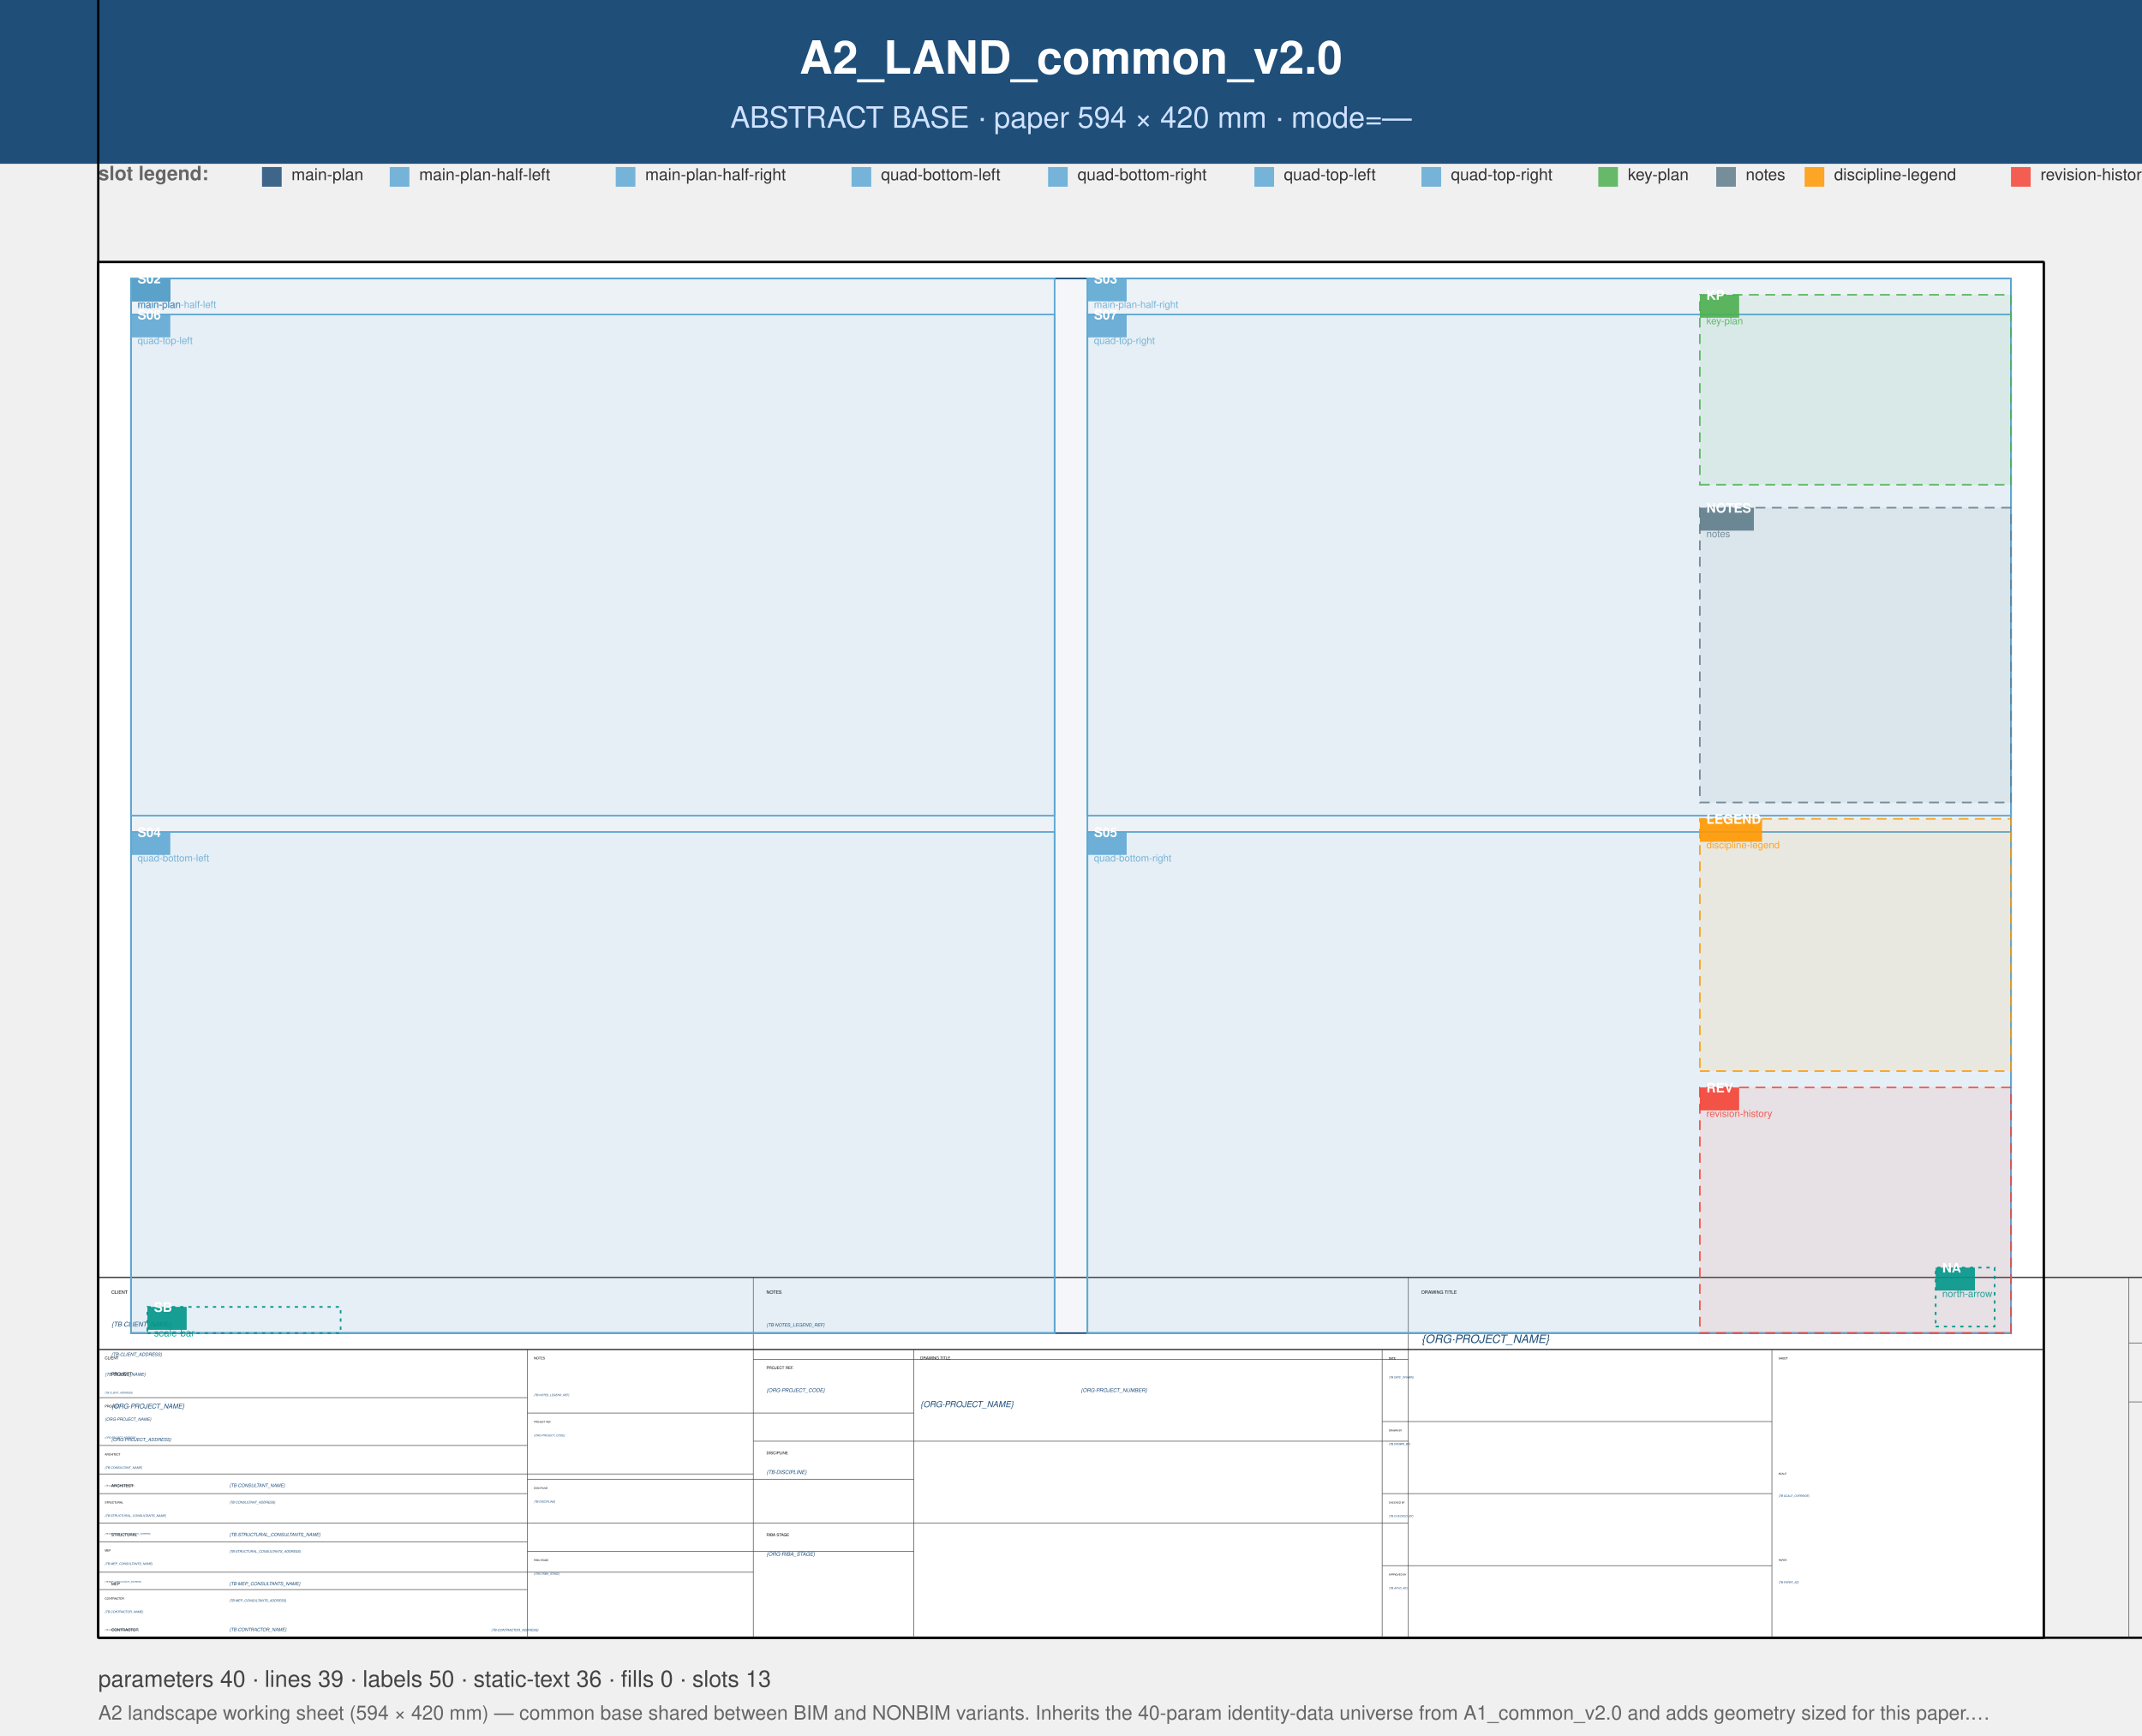
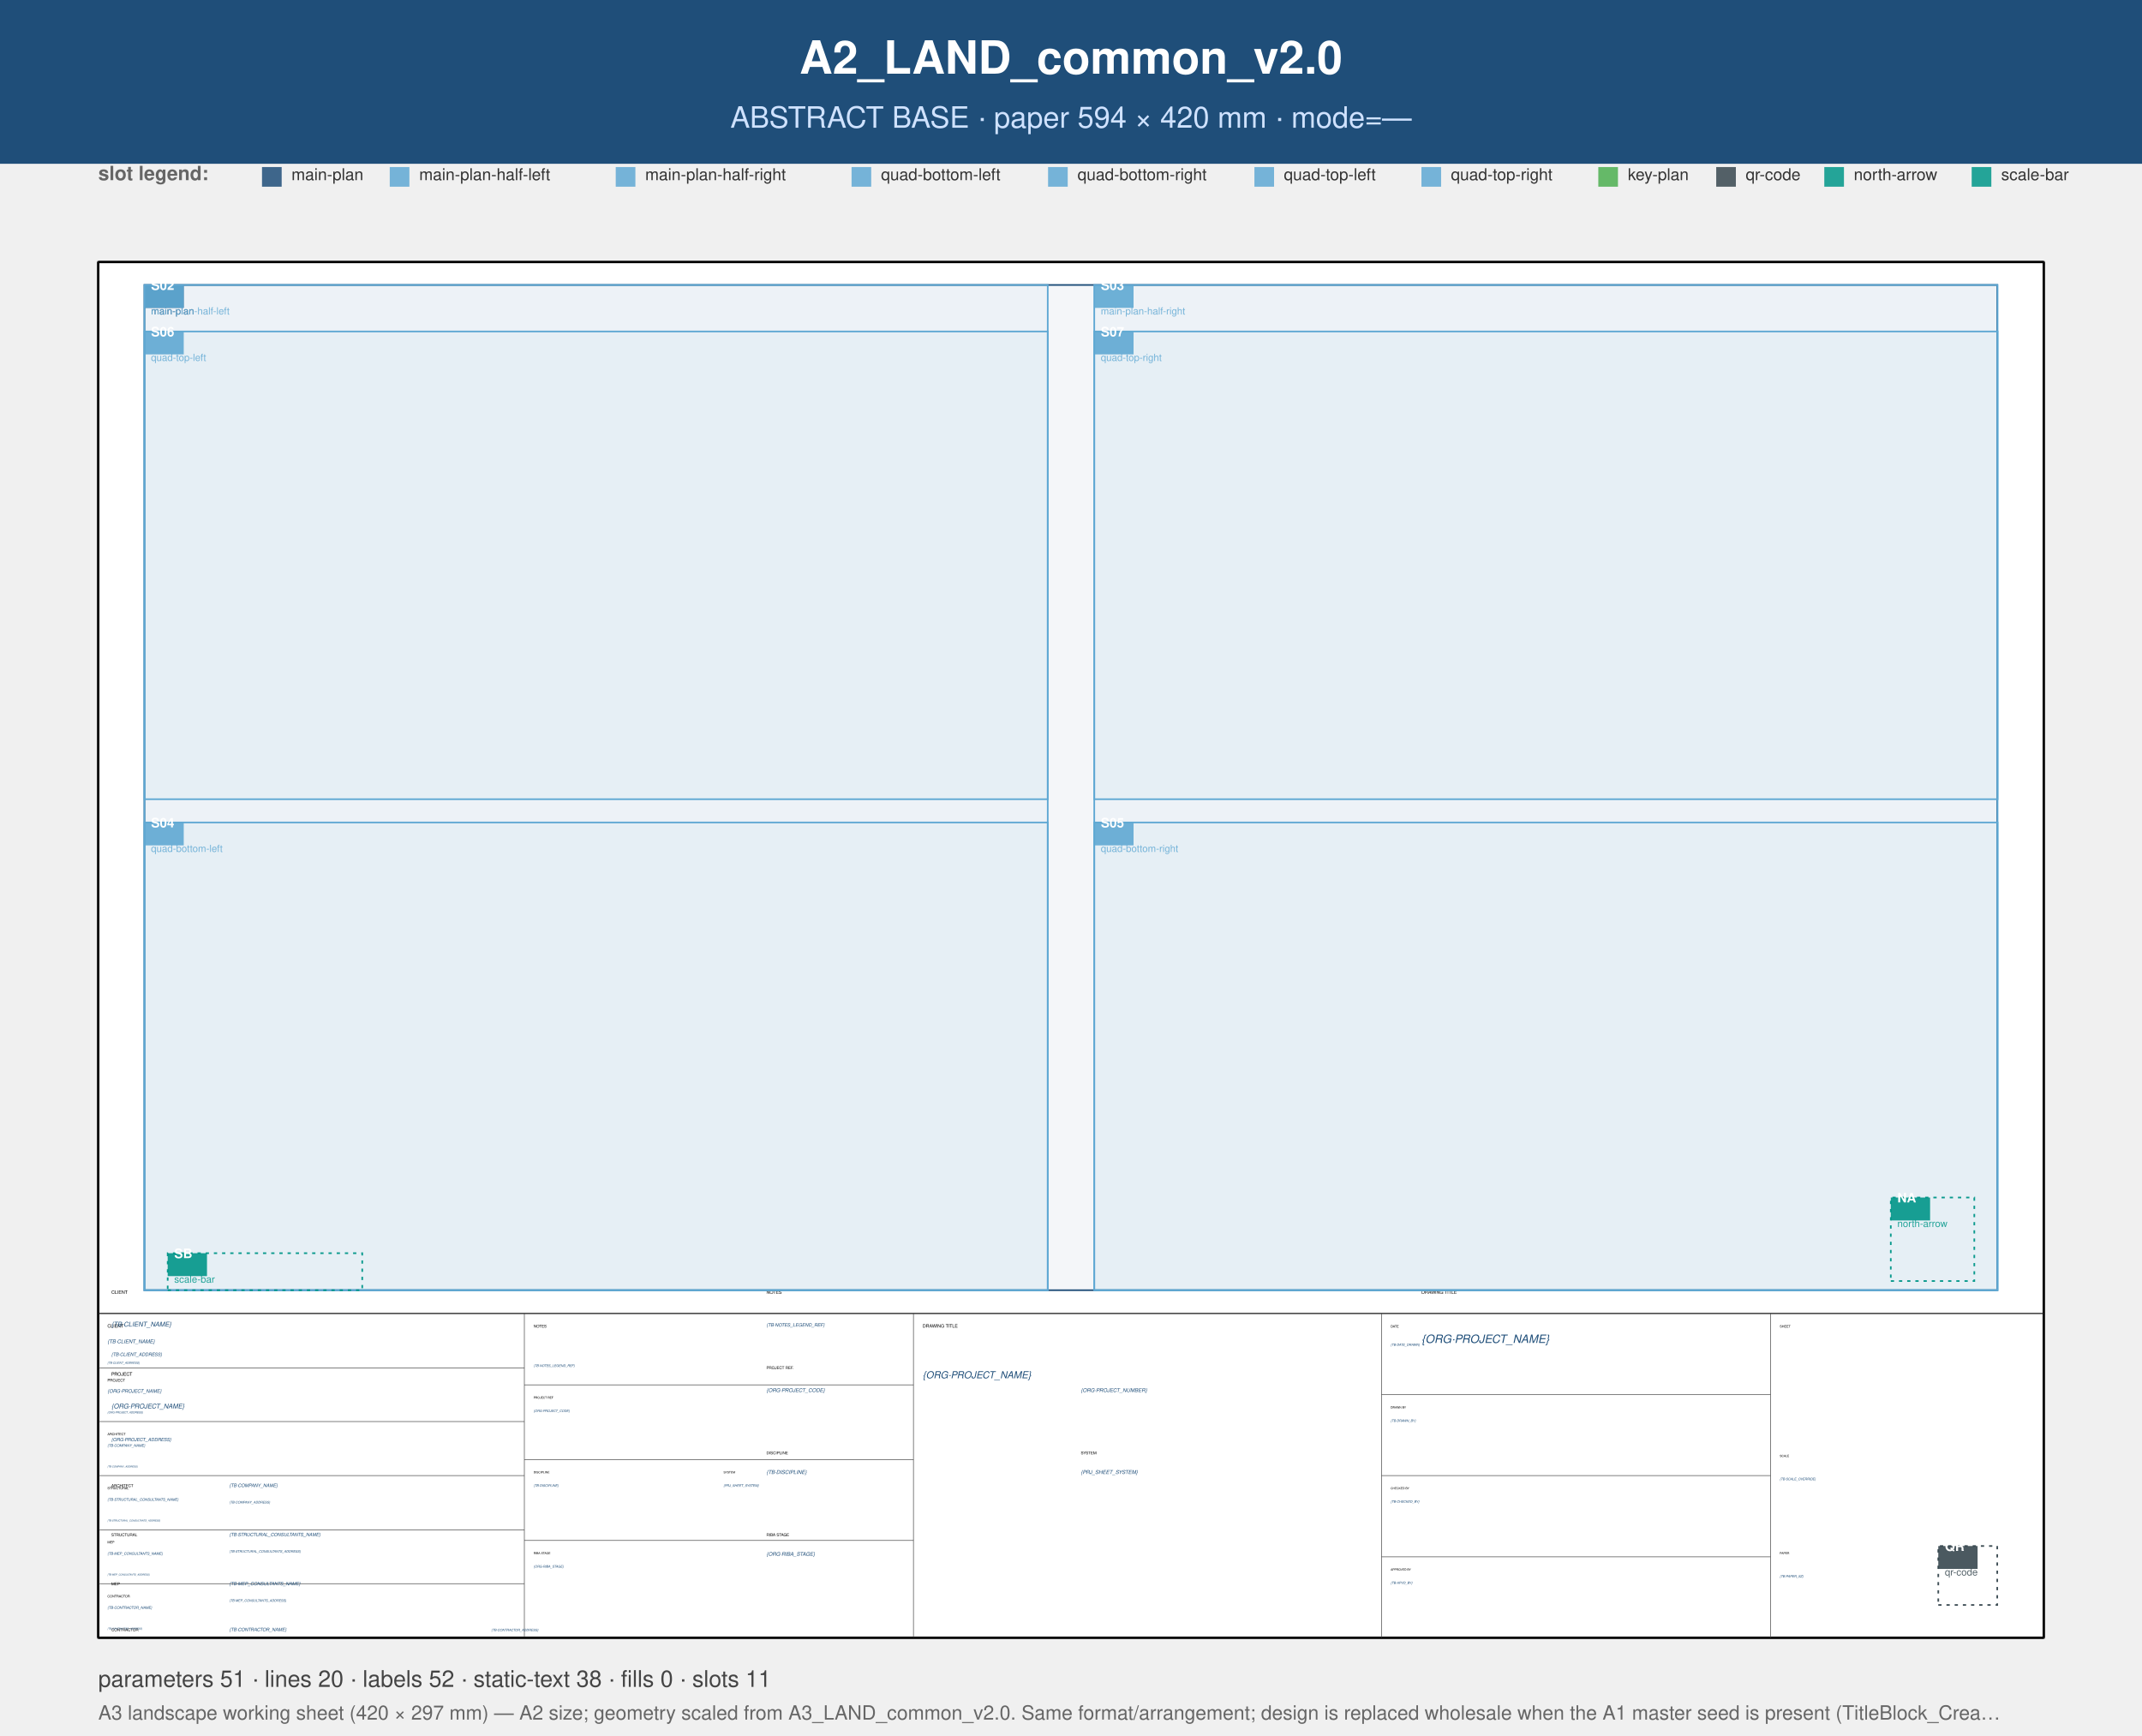
<svg xmlns="http://www.w3.org/2000/svg" viewBox="0 0 654 530" width="654mm" height="530mm" style="background:#fafafa;font-family:Helvetica,Arial,sans-serif;">
  <rect x="0" y="0" width="654" height="50" fill="#1F4E79" />
  <text x="327.0" y="22.5" text-anchor="middle" fill="#fff" font-size="14" font-weight="bold">A2_LAND_common_v2.0</text>
  <text x="327.0" y="39.0" text-anchor="middle" fill="#cfe2ff" font-size="9">ABSTRACT BASE   ·   paper 594 × 420 mm   ·   mode=—</text>
  <g transform="translate(30,500) scale(1,-1)">
    <rect x="0" y="0" width="594" height="420" fill="#ffffff" stroke="#1a1a1a" stroke-width="0.6" />
-     <line x1="0" y1="0" x2="841" y2="0" stroke="#000" stroke-width="0.7" />
-     <line x1="841" y1="0" x2="841" y2="594" stroke="#000" stroke-width="0.7" />
-     <line x1="841" y1="594" x2="0" y2="594" stroke="#000" stroke-width="0.7" />
-     <line x1="0" y1="594" x2="0" y2="0" stroke="#000" stroke-width="0.7" />
-     <line x1="0" y1="110" x2="841" y2="110" stroke="#222" stroke-width="0.35" />
-     <line x1="200" y1="0" x2="200" y2="110" stroke="#444" stroke-width="0.18" />
-     <line x1="400" y1="0" x2="400" y2="110" stroke="#444" stroke-width="0.18" />
-     <line x1="620" y1="0" x2="620" y2="110" stroke="#444" stroke-width="0.18" />
-     <line x1="820" y1="0" x2="820" y2="110" stroke="#444" stroke-width="0.18" />
-     <line x1="0" y1="50" x2="200" y2="50" stroke="#444" stroke-width="0.18" />
-     <line x1="0" y1="35" x2="200" y2="35" stroke="#444" stroke-width="0.18" />
-     <line x1="0" y1="20" x2="200" y2="20" stroke="#444" stroke-width="0.18" />
-     <line x1="200" y1="85" x2="400" y2="85" stroke="#444" stroke-width="0.18" />
-     <line x1="200" y1="60" x2="400" y2="60" stroke="#444" stroke-width="0.18" />
-     <line x1="200" y1="35" x2="400" y2="35" stroke="#444" stroke-width="0.18" />
-     <line x1="620" y1="90" x2="820" y2="90" stroke="#444" stroke-width="0.18" />
-     <line x1="620" y1="72" x2="820" y2="72" stroke="#444" stroke-width="0.18" />
-     <line x1="680" y1="72" x2="680" y2="110" stroke="#444" stroke-width="0.18" />
-     <line x1="750" y1="72" x2="750" y2="110" stroke="#444" stroke-width="0.18" />
-     <line x1="0" y1="0" x2="594" y2="0" stroke="#000" stroke-width="0.7" />
-     <line x1="594" y1="0" x2="594" y2="420" stroke="#000" stroke-width="0.7" />
-     <line x1="594" y1="420" x2="0" y2="420" stroke="#000" stroke-width="0.7" />
-     <line x1="0" y1="420" x2="0" y2="0" stroke="#000" stroke-width="0.7" />
-     <line x1="0" y1="88" x2="594" y2="88" stroke="#222" stroke-width="0.35" />
-     <line x1="131" y1="0" x2="131" y2="88" stroke="#444" stroke-width="0.18" />
-     <line x1="249" y1="0" x2="249" y2="88" stroke="#444" stroke-width="0.18" />
-     <line x1="392" y1="0" x2="392" y2="88" stroke="#444" stroke-width="0.18" />
-     <line x1="511" y1="0" x2="511" y2="88" stroke="#444" stroke-width="0.18" />
-     <line x1="0" y1="14.7" x2="131" y2="14.7" stroke="#444" stroke-width="0.18" />
-     <line x1="0" y1="29.3" x2="131" y2="29.3" stroke="#444" stroke-width="0.18" />
-     <line x1="0" y1="44.0" x2="131" y2="44.0" stroke="#444" stroke-width="0.18" />
-     <line x1="0" y1="58.7" x2="131" y2="58.7" stroke="#444" stroke-width="0.18" />
-     <line x1="0" y1="73.3" x2="131" y2="73.3" stroke="#444" stroke-width="0.18" />
-     <line x1="131" y1="26.4" x2="249" y2="26.4" stroke="#444" stroke-width="0.18" />
-     <line x1="131" y1="48.4" x2="249" y2="48.4" stroke="#444" stroke-width="0.18" />
-     <line x1="131" y1="68.6" x2="249" y2="68.6" stroke="#444" stroke-width="0.18" />
-     <line x1="392" y1="22.0" x2="511" y2="22.0" stroke="#444" stroke-width="0.18" />
-     <line x1="392" y1="44.0" x2="511" y2="44.0" stroke="#444" stroke-width="0.18" />
-     <line x1="392" y1="66.0" x2="511" y2="66.0" stroke="#444" stroke-width="0.18" />
+     <line x1="0.0" y1="0.0" x2="594.0" y2="0.0" stroke="#000" stroke-width="0.7" />
+     <line x1="594.0" y1="0.0" x2="594.0" y2="420.0" stroke="#000" stroke-width="0.7" />
+     <line x1="594.0" y1="420.0" x2="0.0" y2="420.0" stroke="#000" stroke-width="0.7" />
+     <line x1="0.0" y1="420.0" x2="0.0" y2="0.0" stroke="#000" stroke-width="0.7" />
+     <line x1="0.0" y1="99.0" x2="594.0" y2="99.0" stroke="#222" stroke-width="0.35" />
+     <line x1="130.1" y1="0.0" x2="130.1" y2="99.0" stroke="#444" stroke-width="0.18" />
+     <line x1="248.9" y1="0.0" x2="248.9" y2="99.0" stroke="#444" stroke-width="0.18" />
+     <line x1="391.8" y1="0.0" x2="391.8" y2="99.0" stroke="#444" stroke-width="0.18" />
+     <line x1="510.6" y1="0.0" x2="510.6" y2="99.0" stroke="#444" stroke-width="0.18" />
+     <line x1="0.0" y1="16.5" x2="130.1" y2="16.5" stroke="#444" stroke-width="0.18" />
+     <line x1="0.0" y1="32.9" x2="130.1" y2="32.9" stroke="#444" stroke-width="0.18" />
+     <line x1="0.0" y1="49.5" x2="130.1" y2="49.5" stroke="#444" stroke-width="0.18" />
+     <line x1="0.0" y1="66.0" x2="130.1" y2="66.0" stroke="#444" stroke-width="0.18" />
+     <line x1="0.0" y1="82.4" x2="130.1" y2="82.4" stroke="#444" stroke-width="0.18" />
+     <line x1="130.1" y1="29.7" x2="248.9" y2="29.7" stroke="#444" stroke-width="0.18" />
+     <line x1="130.1" y1="54.4" x2="248.9" y2="54.4" stroke="#444" stroke-width="0.18" />
+     <line x1="130.1" y1="77.2" x2="248.9" y2="77.2" stroke="#444" stroke-width="0.18" />
+     <line x1="391.8" y1="24.7" x2="510.6" y2="24.7" stroke="#444" stroke-width="0.18" />
+     <line x1="391.8" y1="49.5" x2="510.6" y2="49.5" stroke="#444" stroke-width="0.18" />
+     <line x1="391.8" y1="74.2" x2="510.6" y2="74.2" stroke="#444" stroke-width="0.18" />
    <g transform="translate(4,105) scale(1,-1)">
      <text x="0" y="0" font-size="1.4" text-anchor="start" fill="#000">CLIENT</text>
    </g>
    <g transform="translate(4,80) scale(1,-1)">
      <text x="0" y="0" font-size="1.4" text-anchor="start" fill="#000">PROJECT</text>
    </g>
    <g transform="translate(4,46) scale(1,-1)">
      <text x="0" y="0" font-size="1.2" text-anchor="start" fill="#000">ARCHITECT</text>
    </g>
    <g transform="translate(4,31) scale(1,-1)">
      <text x="0" y="0" font-size="1.2" text-anchor="start" fill="#000">STRUCTURAL</text>
    </g>
    <g transform="translate(4,16) scale(1,-1)">
      <text x="0" y="0" font-size="1.2" text-anchor="start" fill="#000">MEP</text>
    </g>
    <g transform="translate(4,2) scale(1,-1)">
      <text x="0" y="0" font-size="1.2" text-anchor="start" fill="#000">CONTRACTOR</text>
    </g>
    <g transform="translate(204,105) scale(1,-1)">
      <text x="0" y="0" font-size="1.4" text-anchor="start" fill="#000">NOTES</text>
    </g>
    <g transform="translate(404,105) scale(1,-1)">
      <text x="0" y="0" font-size="1.4" text-anchor="start" fill="#000">DRAWING TITLE</text>
    </g>
    <g transform="translate(204,82) scale(1,-1)">
      <text x="0" y="0" font-size="1.2" text-anchor="start" fill="#000">PROJECT REF.</text>
    </g>
    <g transform="translate(204,56) scale(1,-1)">
      <text x="0" y="0" font-size="1.2" text-anchor="start" fill="#000">DISCIPLINE</text>
    </g>
    <g transform="translate(204,31) scale(1,-1)">
      <text x="0" y="0" font-size="1.2" text-anchor="start" fill="#000">RIBA STAGE</text>
    </g>
    <g transform="translate(624,105) scale(1,-1)">
      <text x="0" y="0" font-size="1.2" text-anchor="start" fill="#000">DATE</text>
    </g>
    <g transform="translate(684,105) scale(1,-1)">
      <text x="0" y="0" font-size="1.2" text-anchor="start" fill="#000">PAPER</text>
    </g>
    <g transform="translate(754,105) scale(1,-1)">
      <text x="0" y="0" font-size="1.2" text-anchor="start" fill="#000">SCALE</text>
    </g>
    <g transform="translate(624,87) scale(1,-1)">
      <text x="0" y="0" font-size="1.2" text-anchor="start" fill="#000">DRAWN BY</text>
    </g>
    <g transform="translate(684,87) scale(1,-1)">
      <text x="0" y="0" font-size="1.2" text-anchor="start" fill="#000">CHECKED BY</text>
    </g>
    <g transform="translate(754,87) scale(1,-1)">
      <text x="0" y="0" font-size="1.2" text-anchor="start" fill="#000">APPROVED BY</text>
    </g>
    <g transform="translate(624,69) scale(1,-1)">
      <text x="0" y="0" font-size="1.0" text-anchor="start" fill="#000">DATES</text>
    </g>
-     <g transform="translate(2,85) scale(1,-1)">
-       <text x="0" y="0" font-size="1.19" text-anchor="start" fill="#000">CLIENT</text>
-     </g>
-     <g transform="translate(2,70.33333) scale(1,-1)">
-       <text x="0" y="0" font-size="1.02" text-anchor="start" fill="#000">PROJECT</text>
-     </g>
-     <g transform="translate(2,55.66667) scale(1,-1)">
-       <text x="0" y="0" font-size="0.85" text-anchor="start" fill="#000">ARCHITECT</text>
-     </g>
-     <g transform="translate(2,41.0) scale(1,-1)">
-       <text x="0" y="0" font-size="0.85" text-anchor="start" fill="#000">STRUCTURAL</text>
-     </g>
-     <g transform="translate(2,26.33333) scale(1,-1)">
-       <text x="0" y="0" font-size="0.85" text-anchor="start" fill="#000">MEP</text>
-     </g>
-     <g transform="translate(2,11.66667) scale(1,-1)">
-       <text x="0" y="0" font-size="0.85" text-anchor="start" fill="#000">CONTRACTOR</text>
-     </g>
-     <g transform="translate(133,85) scale(1,-1)">
-       <text x="0" y="0" font-size="1.02" text-anchor="start" fill="#000">NOTES</text>
-     </g>
-     <g transform="translate(133,65.64) scale(1,-1)">
-       <text x="0" y="0" font-size="0.77" text-anchor="start" fill="#000">PROJECT REF</text>
-     </g>
-     <g transform="translate(133,45.4) scale(1,-1)">
-       <text x="0" y="0" font-size="0.77" text-anchor="start" fill="#000">DISCIPLINE</text>
-     </g>
-     <g transform="translate(133,23.4) scale(1,-1)">
-       <text x="0" y="0" font-size="0.77" text-anchor="start" fill="#000">RIBA STAGE</text>
-     </g>
-     <g transform="translate(251,85) scale(1,-1)">
-       <text x="0" y="0" font-size="1.19" text-anchor="start" fill="#000">DRAWING TITLE</text>
-     </g>
-     <g transform="translate(394,85) scale(1,-1)">
-       <text x="0" y="0" font-size="0.85" text-anchor="start" fill="#000">DATE</text>
-     </g>
-     <g transform="translate(394,63.0) scale(1,-1)">
-       <text x="0" y="0" font-size="0.77" text-anchor="start" fill="#000">DRAWN BY</text>
-     </g>
-     <g transform="translate(394,41.0) scale(1,-1)">
-       <text x="0" y="0" font-size="0.77" text-anchor="start" fill="#000">CHECKED BY</text>
-     </g>
-     <g transform="translate(394,19.0) scale(1,-1)">
-       <text x="0" y="0" font-size="0.77" text-anchor="start" fill="#000">APPROVED BY</text>
-     </g>
-     <g transform="translate(513,85) scale(1,-1)">
-       <text x="0" y="0" font-size="0.85" text-anchor="start" fill="#000">SHEET</text>
-     </g>
-     <g transform="translate(513,49.8) scale(1,-1)">
-       <text x="0" y="0" font-size="0.77" text-anchor="start" fill="#000">SCALE</text>
-     </g>
-     <g transform="translate(513,23.4) scale(1,-1)">
-       <text x="0" y="0" font-size="0.77" text-anchor="start" fill="#000">PAPER</text>
+     <g transform="translate(300,56) scale(1,-1)">
+       <text x="0" y="0" font-size="1.2" text-anchor="start" fill="#000">SYSTEM</text>
+     </g>
+     <g transform="translate(2.8,94.7) scale(1,-1)">
+       <text x="0" y="0" font-size="1.39" text-anchor="start" fill="#000">CLIENT</text>
+     </g>
+     <g transform="translate(2.8,78.2) scale(1,-1)">
+       <text x="0" y="0" font-size="1.19" text-anchor="start" fill="#000">PROJECT</text>
+     </g>
+     <g transform="translate(2.8,61.8) scale(1,-1)">
+       <text x="0" y="0" font-size="0.99" text-anchor="start" fill="#000">ARCHITECT</text>
+     </g>
+     <g transform="translate(2.8,45.3) scale(1,-1)">
+       <text x="0" y="0" font-size="0.99" text-anchor="start" fill="#000">STRUCTURAL</text>
+     </g>
+     <g transform="translate(2.8,28.8) scale(1,-1)">
+       <text x="0" y="0" font-size="0.99" text-anchor="start" fill="#000">MEP</text>
+     </g>
+     <g transform="translate(2.8,12.3) scale(1,-1)">
+       <text x="0" y="0" font-size="0.99" text-anchor="start" fill="#000">CONTRACTOR</text>
+     </g>
+     <g transform="translate(132.9,94.7) scale(1,-1)">
+       <text x="0" y="0" font-size="1.19" text-anchor="start" fill="#000">NOTES</text>
+     </g>
+     <g transform="translate(132.9,73.0) scale(1,-1)">
+       <text x="0" y="0" font-size="0.89" text-anchor="start" fill="#000">PROJECT REF</text>
+     </g>
+     <g transform="translate(132.9,50.2) scale(1,-1)">
+       <text x="0" y="0" font-size="0.89" text-anchor="start" fill="#000">DISCIPLINE</text>
+     </g>
+     <g transform="translate(132.9,25.5) scale(1,-1)">
+       <text x="0" y="0" font-size="0.89" text-anchor="start" fill="#000">RIBA STAGE</text>
+     </g>
+     <g transform="translate(251.7,94.7) scale(1,-1)">
+       <text x="0" y="0" font-size="1.39" text-anchor="start" fill="#000">DRAWING TITLE</text>
+     </g>
+     <g transform="translate(394.6,94.7) scale(1,-1)">
+       <text x="0" y="0" font-size="0.99" text-anchor="start" fill="#000">DATE</text>
+     </g>
+     <g transform="translate(394.6,70.0) scale(1,-1)">
+       <text x="0" y="0" font-size="0.89" text-anchor="start" fill="#000">DRAWN BY</text>
+     </g>
+     <g transform="translate(394.6,45.3) scale(1,-1)">
+       <text x="0" y="0" font-size="0.89" text-anchor="start" fill="#000">CHECKED BY</text>
+     </g>
+     <g transform="translate(394.6,20.5) scale(1,-1)">
+       <text x="0" y="0" font-size="0.89" text-anchor="start" fill="#000">APPROVED BY</text>
+     </g>
+     <g transform="translate(513.4,94.7) scale(1,-1)">
+       <text x="0" y="0" font-size="0.99" text-anchor="start" fill="#000">SHEET</text>
+     </g>
+     <g transform="translate(513.4,55.2) scale(1,-1)">
+       <text x="0" y="0" font-size="0.89" text-anchor="start" fill="#000">SCALE</text>
+     </g>
+     <g transform="translate(513.4,25.5) scale(1,-1)">
+       <text x="0" y="0" font-size="0.89" text-anchor="start" fill="#000">PAPER</text>
+     </g>
+     <g transform="translate(190.9,50.2) scale(1,-1)">
+       <text x="0" y="0" font-size="0.89" text-anchor="start" fill="#000">SYSTEM</text>
    </g>
    <g transform="translate(4,95) scale(1,-1)">
      <text x="0" y="0" font-size="2.0" text-anchor="start" fill="#1F4E79" font-style="italic">{TB·CLIENT_NAME}</text>
    </g>
    <g transform="translate(4,86) scale(1,-1)">
      <text x="0" y="0" font-size="1.4" text-anchor="start" fill="#1F4E79" font-style="italic">{TB·CLIENT_ADDRESS}</text>
    </g>
    <g transform="translate(4,70) scale(1,-1)">
      <text x="0" y="0" font-size="2.0" text-anchor="start" fill="#1F4E79" font-style="italic">{ORG·PROJECT_NAME}</text>
    </g>
    <g transform="translate(4,60) scale(1,-1)">
      <text x="0" y="0" font-size="1.4" text-anchor="start" fill="#1F4E79" font-style="italic">{ORG·PROJECT_ADDRESS}</text>
    </g>
    <g transform="translate(40,46) scale(1,-1)">
-       <text x="0" y="0" font-size="1.4" text-anchor="start" fill="#1F4E79" font-style="italic">{TB·CONSULTANT_NAME}</text>
+       <text x="0" y="0" font-size="1.4" text-anchor="start" fill="#1F4E79" font-style="italic">{TB·COMPANY_NAME}</text>
    </g>
    <g transform="translate(40,41) scale(1,-1)">
-       <text x="0" y="0" font-size="1.0" text-anchor="start" fill="#1F4E79" font-style="italic">{TB·CONSULTANT_ADDRESS}</text>
+       <text x="0" y="0" font-size="1.0" text-anchor="start" fill="#1F4E79" font-style="italic">{TB·COMPANY_ADDRESS}</text>
    </g>
    <g transform="translate(40,31) scale(1,-1)">
      <text x="0" y="0" font-size="1.4" text-anchor="start" fill="#1F4E79" font-style="italic">{TB·STRUCTURAL_CONSULTANTS_NAME}</text>
    </g>
    <g transform="translate(40,26) scale(1,-1)">
      <text x="0" y="0" font-size="1.0" text-anchor="start" fill="#1F4E79" font-style="italic">{TB·STRUCTURAL_CONSULTANTS_ADDRESS}</text>
    </g>
    <g transform="translate(40,16) scale(1,-1)">
      <text x="0" y="0" font-size="1.4" text-anchor="start" fill="#1F4E79" font-style="italic">{TB·MEP_CONSULTANTS_NAME}</text>
    </g>
    <g transform="translate(40,11) scale(1,-1)">
      <text x="0" y="0" font-size="1.0" text-anchor="start" fill="#1F4E79" font-style="italic">{TB·MEP_CONSULTANTS_ADDRESS}</text>
    </g>
    <g transform="translate(40,2) scale(1,-1)">
      <text x="0" y="0" font-size="1.4" text-anchor="start" fill="#1F4E79" font-style="italic">{TB·CONTRACTOR_NAME}</text>
    </g>
    <g transform="translate(120,2) scale(1,-1)">
      <text x="0" y="0" font-size="1.0" text-anchor="start" fill="#1F4E79" font-style="italic">{TB·CONTRACTOR_ADDRESS}</text>
    </g>
    <g transform="translate(204,75) scale(1,-1)">
      <text x="0" y="0" font-size="1.6" text-anchor="start" fill="#1F4E79" font-style="italic">{ORG·PROJECT_CODE}</text>
    </g>
    <g transform="translate(300,75) scale(1,-1)">
      <text x="0" y="0" font-size="1.6" text-anchor="start" fill="#1F4E79" font-style="italic">{ORG·PROJECT_NUMBER}</text>
    </g>
    <g transform="translate(204,50) scale(1,-1)">
      <text x="0" y="0" font-size="1.6" text-anchor="start" fill="#1F4E79" font-style="italic">{TB·DISCIPLINE}</text>
    </g>
    <g transform="translate(204,25) scale(1,-1)">
      <text x="0" y="0" font-size="1.6" text-anchor="start" fill="#1F4E79" font-style="italic">{ORG·RIBA_STAGE}</text>
    </g>
    <g transform="translate(204,95) scale(1,-1)">
      <text x="0" y="0" font-size="1.4" text-anchor="start" fill="#1F4E79" font-style="italic">{TB·NOTES_LEGEND_REF}</text>
    </g>
    <g transform="translate(404,90) scale(1,-1)">
      <text x="0" y="0" font-size="3.5" text-anchor="start" fill="#1F4E79" font-style="italic">{ORG·PROJECT_NAME}</text>
    </g>
    <g transform="translate(624,96) scale(1,-1)">
      <text x="0" y="0" font-size="1.4" text-anchor="start" fill="#1F4E79" font-style="italic">{TB·DATE_DRAWN}</text>
    </g>
    <g transform="translate(684,96) scale(1,-1)">
      <text x="0" y="0" font-size="1.4" text-anchor="start" fill="#1F4E79" font-style="italic">{TB·PAPER_SZ}</text>
    </g>
    <g transform="translate(754,96) scale(1,-1)">
      <text x="0" y="0" font-size="1.4" text-anchor="start" fill="#1F4E79" font-style="italic">{TB·SCALE_OVERRIDE}</text>
    </g>
    <g transform="translate(624,78) scale(1,-1)">
      <text x="0" y="0" font-size="1.4" text-anchor="start" fill="#1F4E79" font-style="italic">{TB·DRAWN_BY}</text>
    </g>
    <g transform="translate(684,78) scale(1,-1)">
      <text x="0" y="0" font-size="1.4" text-anchor="start" fill="#1F4E79" font-style="italic">{TB·CHECKED_BY}</text>
    </g>
    <g transform="translate(754,78) scale(1,-1)">
      <text x="0" y="0" font-size="1.4" text-anchor="start" fill="#1F4E79" font-style="italic">{TB·APVD_BY}</text>
    </g>
    <g transform="translate(624,64) scale(1,-1)">
      <text x="0" y="0" font-size="1.0" text-anchor="start" fill="#1F4E79" font-style="italic">{TB·DATE_DRAWN}</text>
    </g>
    <g transform="translate(684,64) scale(1,-1)">
      <text x="0" y="0" font-size="1.0" text-anchor="start" fill="#1F4E79" font-style="italic">{TB·DATE_CHECKED}</text>
    </g>
    <g transform="translate(754,64) scale(1,-1)">
      <text x="0" y="0" font-size="1.0" text-anchor="start" fill="#1F4E79" font-style="italic">{TB·DATE_APVD}</text>
    </g>
-     <g transform="translate(2,79.93333) scale(1,-1)">
-       <text x="0" y="0" font-size="1.36" text-anchor="start" fill="#1F4E79" font-style="italic">{TB·CLIENT_NAME}</text>
-     </g>
-     <g transform="translate(2,74.53333) scale(1,-1)">
-       <text x="0" y="0" font-size="0.77" text-anchor="start" fill="#1F4E79" font-style="italic">{TB·CLIENT_ADDRESS}</text>
-     </g>
-     <g transform="translate(2,66.26667) scale(1,-1)">
-       <text x="0" y="0" font-size="1.27" text-anchor="start" fill="#1F4E79" font-style="italic">{ORG·PROJECT_NAME}</text>
-     </g>
-     <g transform="translate(2,60.86667) scale(1,-1)">
-       <text x="0" y="0" font-size="0.72" text-anchor="start" fill="#1F4E79" font-style="italic">{ORG·PROJECT_ADDRESS}</text>
-     </g>
-     <g transform="translate(2,51.6) scale(1,-1)">
-       <text x="0" y="0" font-size="0.94" text-anchor="start" fill="#1F4E79" font-style="italic">{TB·CONSULTANT_NAME}</text>
-     </g>
-     <g transform="translate(2,46.2) scale(1,-1)">
-       <text x="0" y="0" font-size="0.64" text-anchor="start" fill="#1F4E79" font-style="italic">{TB·CONSULTANT_ADDRESS}</text>
-     </g>
-     <g transform="translate(2,36.93333) scale(1,-1)">
-       <text x="0" y="0" font-size="0.94" text-anchor="start" fill="#1F4E79" font-style="italic">{TB·STRUCTURAL_CONSULTANTS_NAME}</text>
-     </g>
-     <g transform="translate(2,31.53333) scale(1,-1)">
-       <text x="0" y="0" font-size="0.64" text-anchor="start" fill="#1F4E79" font-style="italic">{TB·STRUCTURAL_CONSULTANTS_ADDRESS}</text>
-     </g>
-     <g transform="translate(2,22.26667) scale(1,-1)">
-       <text x="0" y="0" font-size="0.94" text-anchor="start" fill="#1F4E79" font-style="italic">{TB·MEP_CONSULTANTS_NAME}</text>
-     </g>
-     <g transform="translate(2,16.86667) scale(1,-1)">
-       <text x="0" y="0" font-size="0.64" text-anchor="start" fill="#1F4E79" font-style="italic">{TB·MEP_CONSULTANTS_ADDRESS}</text>
-     </g>
-     <g transform="translate(2,7.6) scale(1,-1)">
-       <text x="0" y="0" font-size="0.94" text-anchor="start" fill="#1F4E79" font-style="italic">{TB·CONTRACTOR_NAME}</text>
-     </g>
-     <g transform="translate(2,2.2) scale(1,-1)">
-       <text x="0" y="0" font-size="0.64" text-anchor="start" fill="#1F4E79" font-style="italic">{TB·CONTRACTOR_ADDRESS}</text>
-     </g>
-     <g transform="translate(133,73.8) scale(1,-1)">
-       <text x="0" y="0" font-size="0.85" text-anchor="start" fill="#1F4E79" font-style="italic">{TB·NOTES_LEGEND_REF}</text>
-     </g>
-     <g transform="translate(133,61.48) scale(1,-1)">
-       <text x="0" y="0" font-size="0.85" text-anchor="start" fill="#1F4E79" font-style="italic">{ORG·PROJECT_CODE}</text>
-     </g>
-     <g transform="translate(133,41.24) scale(1,-1)">
-       <text x="0" y="0" font-size="0.85" text-anchor="start" fill="#1F4E79" font-style="italic">{TB·DISCIPLINE}</text>
-     </g>
-     <g transform="translate(133,19.24) scale(1,-1)">
-       <text x="0" y="0" font-size="0.85" text-anchor="start" fill="#1F4E79" font-style="italic">{ORG·RIBA_STAGE}</text>
-     </g>
-     <g transform="translate(251,70.4) scale(1,-1)">
-       <text x="0" y="0" font-size="2.55" text-anchor="start" fill="#1F4E79" font-style="italic">{ORG·PROJECT_NAME}</text>
-     </g>
-     <g transform="translate(394,79.2) scale(1,-1)">
-       <text x="0" y="0" font-size="0.85" text-anchor="start" fill="#1F4E79" font-style="italic">{TB·DATE_DRAWN}</text>
-     </g>
-     <g transform="translate(394,58.84) scale(1,-1)">
-       <text x="0" y="0" font-size="0.85" text-anchor="start" fill="#1F4E79" font-style="italic">{TB·DRAWN_BY}</text>
-     </g>
-     <g transform="translate(394,36.84) scale(1,-1)">
-       <text x="0" y="0" font-size="0.85" text-anchor="start" fill="#1F4E79" font-style="italic">{TB·CHECKED_BY}</text>
-     </g>
-     <g transform="translate(394,14.84) scale(1,-1)">
-       <text x="0" y="0" font-size="0.85" text-anchor="start" fill="#1F4E79" font-style="italic">{TB·APVD_BY}</text>
-     </g>
-     <g transform="translate(513,43.0) scale(1,-1)">
-       <text x="0" y="0" font-size="0.85" text-anchor="start" fill="#1F4E79" font-style="italic">{TB·SCALE_OVERRIDE}</text>
-     </g>
-     <g transform="translate(513,16.6) scale(1,-1)">
-       <text x="0" y="0" font-size="0.85" text-anchor="start" fill="#1F4E79" font-style="italic">{TB·PAPER_SZ}</text>
-     </g>
-     <rect x="10" y="93" width="574" height="322" fill="#1F4E79" fill-opacity="0.05" stroke="#1F4E79" stroke-width="0.5" stroke-dasharray="" opacity="1.0" />
-     <rect x="10" y="408" width="12" height="7" fill="#1F4E79" opacity="0.9" />
-     <g transform="translate(12,413.5) scale(1,-1)">
+     <g transform="translate(300,50) scale(1,-1)">
+       <text x="0" y="0" font-size="1.6" text-anchor="start" fill="#1F4E79" font-style="italic">{PRJ_SHEET_SYSTEM}</text>
+     </g>
+     <g transform="translate(2.8,89.9) scale(1,-1)">
+       <text x="0" y="0" font-size="1.58" text-anchor="start" fill="#1F4E79" font-style="italic">{TB·CLIENT_NAME}</text>
+     </g>
+     <g transform="translate(2.8,83.6) scale(1,-1)">
+       <text x="0" y="0" font-size="0.89" text-anchor="start" fill="#1F4E79" font-style="italic">{TB·CLIENT_ADDRESS}</text>
+     </g>
+     <g transform="translate(2.8,74.8) scale(1,-1)">
+       <text x="0" y="0" font-size="1.48" text-anchor="start" fill="#1F4E79" font-style="italic">{ORG·PROJECT_NAME}</text>
+     </g>
+     <g transform="translate(2.8,68.5) scale(1,-1)">
+       <text x="0" y="0" font-size="0.83" text-anchor="start" fill="#1F4E79" font-style="italic">{ORG·PROJECT_ADDRESS}</text>
+     </g>
+     <g transform="translate(2.8,58.3) scale(1,-1)">
+       <text x="0" y="0" font-size="1.09" text-anchor="start" fill="#1F4E79" font-style="italic">{TB·COMPANY_NAME}</text>
+     </g>
+     <g transform="translate(2.8,52.0) scale(1,-1)">
+       <text x="0" y="0" font-size="0.74" text-anchor="start" fill="#1F4E79" font-style="italic">{TB·COMPANY_ADDRESS}</text>
+     </g>
+     <g transform="translate(2.8,41.8) scale(1,-1)">
+       <text x="0" y="0" font-size="1.09" text-anchor="start" fill="#1F4E79" font-style="italic">{TB·STRUCTURAL_CONSULTANTS_NAME}</text>
+     </g>
+     <g transform="translate(2.8,35.5) scale(1,-1)">
+       <text x="0" y="0" font-size="0.74" text-anchor="start" fill="#1F4E79" font-style="italic">{TB·STRUCTURAL_CONSULTANTS_ADDRESS}</text>
+     </g>
+     <g transform="translate(2.8,25.3) scale(1,-1)">
+       <text x="0" y="0" font-size="1.09" text-anchor="start" fill="#1F4E79" font-style="italic">{TB·MEP_CONSULTANTS_NAME}</text>
+     </g>
+     <g transform="translate(2.8,19.0) scale(1,-1)">
+       <text x="0" y="0" font-size="0.74" text-anchor="start" fill="#1F4E79" font-style="italic">{TB·MEP_CONSULTANTS_ADDRESS}</text>
+     </g>
+     <g transform="translate(2.8,8.8) scale(1,-1)">
+       <text x="0" y="0" font-size="1.09" text-anchor="start" fill="#1F4E79" font-style="italic">{TB·CONTRACTOR_NAME}</text>
+     </g>
+     <g transform="translate(2.8,2.5) scale(1,-1)">
+       <text x="0" y="0" font-size="0.74" text-anchor="start" fill="#1F4E79" font-style="italic">{TB·CONTRACTOR_ADDRESS}</text>
+     </g>
+     <g transform="translate(132.9,82.7) scale(1,-1)">
+       <text x="0" y="0" font-size="0.99" text-anchor="start" fill="#1F4E79" font-style="italic">{TB·NOTES_LEGEND_REF}</text>
+     </g>
+     <g transform="translate(132.9,68.9) scale(1,-1)">
+       <text x="0" y="0" font-size="0.99" text-anchor="start" fill="#1F4E79" font-style="italic">{ORG·PROJECT_CODE}</text>
+     </g>
+     <g transform="translate(132.9,46.1) scale(1,-1)">
+       <text x="0" y="0" font-size="0.99" text-anchor="start" fill="#1F4E79" font-style="italic">{TB·DISCIPLINE}</text>
+     </g>
+     <g transform="translate(132.9,21.4) scale(1,-1)">
+       <text x="0" y="0" font-size="0.99" text-anchor="start" fill="#1F4E79" font-style="italic">{ORG·RIBA_STAGE}</text>
+     </g>
+     <g transform="translate(251.7,79.2) scale(1,-1)">
+       <text x="0" y="0" font-size="2.97" text-anchor="start" fill="#1F4E79" font-style="italic">{ORG·PROJECT_NAME}</text>
+     </g>
+     <g transform="translate(394.6,89.1) scale(1,-1)">
+       <text x="0" y="0" font-size="0.99" text-anchor="start" fill="#1F4E79" font-style="italic">{TB·DATE_DRAWN}</text>
+     </g>
+     <g transform="translate(394.6,65.9) scale(1,-1)">
+       <text x="0" y="0" font-size="0.99" text-anchor="start" fill="#1F4E79" font-style="italic">{TB·DRAWN_BY}</text>
+     </g>
+     <g transform="translate(394.6,41.2) scale(1,-1)">
+       <text x="0" y="0" font-size="0.99" text-anchor="start" fill="#1F4E79" font-style="italic">{TB·CHECKED_BY}</text>
+     </g>
+     <g transform="translate(394.6,16.4) scale(1,-1)">
+       <text x="0" y="0" font-size="0.99" text-anchor="start" fill="#1F4E79" font-style="italic">{TB·APVD_BY}</text>
+     </g>
+     <g transform="translate(513.4,48.1) scale(1,-1)">
+       <text x="0" y="0" font-size="0.99" text-anchor="start" fill="#1F4E79" font-style="italic">{TB·SCALE_OVERRIDE}</text>
+     </g>
+     <g transform="translate(513.4,18.4) scale(1,-1)">
+       <text x="0" y="0" font-size="0.99" text-anchor="start" fill="#1F4E79" font-style="italic">{TB·PAPER_SZ}</text>
+     </g>
+     <g transform="translate(190.9,46.1) scale(1,-1)">
+       <text x="0" y="0" font-size="0.99" text-anchor="start" fill="#1F4E79" font-style="italic">{PRJ_SHEET_SYSTEM}</text>
+     </g>
+     <rect x="14.1" y="106.1" width="565.7" height="306.9" fill="#1F4E79" fill-opacity="0.05" stroke="#1F4E79" stroke-width="0.5" stroke-dasharray="" opacity="1.0" />
+     <rect x="14.1" y="406.0" width="12" height="7" fill="#1F4E79" opacity="0.9" />
+     <g transform="translate(16.1,411.5) scale(1,-1)">
      <text x="0" y="0" font-size="4" font-weight="bold" fill="#fff">S01</text>
    </g>
-     <g transform="translate(12,406) scale(1,-1)">
+     <g transform="translate(16.1,404.0) scale(1,-1)">
      <text x="0" y="0" font-size="3" fill="#1F4E79" opacity="0.85">main-plan</text>
    </g>
-     <rect x="10" y="93" width="282" height="322" fill="#5fa8d3" fill-opacity="0.05" stroke="#5fa8d3" stroke-width="0.5" stroke-dasharray="" opacity="1.0" />
-     <rect x="10" y="408" width="12" height="7" fill="#5fa8d3" opacity="0.9" />
-     <g transform="translate(12,413.5) scale(1,-1)">
+     <rect x="14.1" y="106.1" width="275.8" height="306.9" fill="#5fa8d3" fill-opacity="0.05" stroke="#5fa8d3" stroke-width="0.5" stroke-dasharray="" opacity="1.0" />
+     <rect x="14.1" y="406.0" width="12" height="7" fill="#5fa8d3" opacity="0.9" />
+     <g transform="translate(16.1,411.5) scale(1,-1)">
      <text x="0" y="0" font-size="4" font-weight="bold" fill="#fff">S02</text>
    </g>
-     <g transform="translate(12,406) scale(1,-1)">
+     <g transform="translate(16.1,404.0) scale(1,-1)">
      <text x="0" y="0" font-size="3" fill="#5fa8d3" opacity="0.85">main-plan-half-left</text>
    </g>
-     <rect x="302" y="93" width="282" height="322" fill="#5fa8d3" fill-opacity="0.05" stroke="#5fa8d3" stroke-width="0.5" stroke-dasharray="" opacity="1.0" />
-     <rect x="302" y="408" width="12" height="7" fill="#5fa8d3" opacity="0.9" />
-     <g transform="translate(304,413.5) scale(1,-1)">
+     <rect x="304.1" y="106.1" width="275.8" height="306.9" fill="#5fa8d3" fill-opacity="0.05" stroke="#5fa8d3" stroke-width="0.5" stroke-dasharray="" opacity="1.0" />
+     <rect x="304.1" y="406.0" width="12" height="7" fill="#5fa8d3" opacity="0.9" />
+     <g transform="translate(306.1,411.5) scale(1,-1)">
      <text x="0" y="0" font-size="4" font-weight="bold" fill="#fff">S03</text>
    </g>
-     <g transform="translate(304,406) scale(1,-1)">
+     <g transform="translate(306.1,404.0) scale(1,-1)">
      <text x="0" y="0" font-size="3" fill="#5fa8d3" opacity="0.85">main-plan-half-right</text>
    </g>
-     <rect x="10" y="93" width="282" height="153" fill="#5fa8d3" fill-opacity="0.05" stroke="#5fa8d3" stroke-width="0.5" stroke-dasharray="" opacity="1.0" />
-     <rect x="10" y="239" width="12" height="7" fill="#5fa8d3" opacity="0.9" />
-     <g transform="translate(12,244.5) scale(1,-1)">
+     <rect x="14.1" y="106.1" width="275.8" height="142.8" fill="#5fa8d3" fill-opacity="0.05" stroke="#5fa8d3" stroke-width="0.5" stroke-dasharray="" opacity="1.0" />
+     <rect x="14.1" y="241.9" width="12" height="7" fill="#5fa8d3" opacity="0.9" />
+     <g transform="translate(16.1,247.4) scale(1,-1)">
      <text x="0" y="0" font-size="4" font-weight="bold" fill="#fff">S04</text>
    </g>
-     <g transform="translate(12,237) scale(1,-1)">
+     <g transform="translate(16.1,239.9) scale(1,-1)">
      <text x="0" y="0" font-size="3" fill="#5fa8d3" opacity="0.85">quad-bottom-left</text>
    </g>
-     <rect x="302" y="93" width="282" height="153" fill="#5fa8d3" fill-opacity="0.05" stroke="#5fa8d3" stroke-width="0.5" stroke-dasharray="" opacity="1.0" />
-     <rect x="302" y="239" width="12" height="7" fill="#5fa8d3" opacity="0.9" />
-     <g transform="translate(304,244.5) scale(1,-1)">
+     <rect x="304.1" y="106.1" width="275.8" height="142.8" fill="#5fa8d3" fill-opacity="0.05" stroke="#5fa8d3" stroke-width="0.5" stroke-dasharray="" opacity="1.0" />
+     <rect x="304.1" y="241.9" width="12" height="7" fill="#5fa8d3" opacity="0.9" />
+     <g transform="translate(306.1,247.4) scale(1,-1)">
      <text x="0" y="0" font-size="4" font-weight="bold" fill="#fff">S05</text>
    </g>
-     <g transform="translate(304,237) scale(1,-1)">
+     <g transform="translate(306.1,239.9) scale(1,-1)">
      <text x="0" y="0" font-size="3" fill="#5fa8d3" opacity="0.85">quad-bottom-right</text>
    </g>
-     <rect x="10" y="251" width="282" height="153" fill="#5fa8d3" fill-opacity="0.05" stroke="#5fa8d3" stroke-width="0.5" stroke-dasharray="" opacity="1.0" />
-     <rect x="10" y="397" width="12" height="7" fill="#5fa8d3" opacity="0.9" />
-     <g transform="translate(12,402.5) scale(1,-1)">
+     <rect x="14.1" y="256.0" width="275.8" height="142.8" fill="#5fa8d3" fill-opacity="0.05" stroke="#5fa8d3" stroke-width="0.5" stroke-dasharray="" opacity="1.0" />
+     <rect x="14.1" y="391.8" width="12" height="7" fill="#5fa8d3" opacity="0.9" />
+     <g transform="translate(16.1,397.3) scale(1,-1)">
      <text x="0" y="0" font-size="4" font-weight="bold" fill="#fff">S06</text>
    </g>
-     <g transform="translate(12,395) scale(1,-1)">
+     <g transform="translate(16.1,389.8) scale(1,-1)">
      <text x="0" y="0" font-size="3" fill="#5fa8d3" opacity="0.85">quad-top-left</text>
    </g>
-     <rect x="302" y="251" width="282" height="153" fill="#5fa8d3" fill-opacity="0.05" stroke="#5fa8d3" stroke-width="0.5" stroke-dasharray="" opacity="1.0" />
-     <rect x="302" y="397" width="12" height="7" fill="#5fa8d3" opacity="0.9" />
-     <g transform="translate(304,402.5) scale(1,-1)">
+     <rect x="304.1" y="256.0" width="275.8" height="142.8" fill="#5fa8d3" fill-opacity="0.05" stroke="#5fa8d3" stroke-width="0.5" stroke-dasharray="" opacity="1.0" />
+     <rect x="304.1" y="391.8" width="12" height="7" fill="#5fa8d3" opacity="0.9" />
+     <g transform="translate(306.1,397.3) scale(1,-1)">
      <text x="0" y="0" font-size="4" font-weight="bold" fill="#fff">S07</text>
    </g>
-     <g transform="translate(304,395) scale(1,-1)">
+     <g transform="translate(306.1,389.8) scale(1,-1)">
      <text x="0" y="0" font-size="3" fill="#5fa8d3" opacity="0.85">quad-top-right</text>
    </g>
-     <rect x="489" y="352" width="95" height="58" fill="#4CAF50" fill-opacity="0.10" stroke="#4CAF50" stroke-width="0.5" stroke-dasharray="3,2" opacity="0.85" />
-     <rect x="489" y="403" width="12" height="7" fill="#4CAF50" opacity="0.9" />
-     <g transform="translate(491,408.5) scale(1,-1)">
+     <rect x="690" y="130" width="120" height="100" fill="#4CAF50" fill-opacity="0.05" stroke="#4CAF50" stroke-width="0.5" stroke-dasharray="" opacity="1.0" />
+     <rect x="690" y="223" width="12" height="7" fill="#4CAF50" opacity="0.9" />
+     <g transform="translate(692,228.5) scale(1,-1)">
      <text x="0" y="0" font-size="4" font-weight="bold" fill="#fff">KP</text>
    </g>
-     <g transform="translate(491,401) scale(1,-1)">
+     <g transform="translate(692,221) scale(1,-1)">
      <text x="0" y="0" font-size="3" fill="#4CAF50" opacity="0.85">key-plan</text>
    </g>
-     <rect x="489" y="255" width="95" height="90" fill="#607D8B" fill-opacity="0.10" stroke="#607D8B" stroke-width="0.5" stroke-dasharray="3,2" opacity="0.85" />
-     <rect x="489" y="338" width="16.5" height="7" fill="#607D8B" opacity="0.9" />
-     <g transform="translate(491,343.5) scale(1,-1)">
-       <text x="0" y="0" font-size="4" font-weight="bold" fill="#fff">NOTES</text>
-     </g>
-     <g transform="translate(491,336) scale(1,-1)">
-       <text x="0" y="0" font-size="3" fill="#607D8B" opacity="0.85">notes</text>
-     </g>
-     <rect x="489" y="173" width="95" height="77" fill="#FF9800" fill-opacity="0.10" stroke="#FF9800" stroke-width="0.5" stroke-dasharray="3,2" opacity="0.85" />
-     <rect x="489" y="243" width="19.0" height="7" fill="#FF9800" opacity="0.9" />
-     <g transform="translate(491,248.5) scale(1,-1)">
-       <text x="0" y="0" font-size="4" font-weight="bold" fill="#fff">LEGEND</text>
-     </g>
-     <g transform="translate(491,241) scale(1,-1)">
-       <text x="0" y="0" font-size="3" fill="#FF9800" opacity="0.85">discipline-legend</text>
-     </g>
-     <rect x="489" y="93" width="95" height="75" fill="#F44336" fill-opacity="0.10" stroke="#F44336" stroke-width="0.5" stroke-dasharray="3,2" opacity="0.85" />
-     <rect x="489" y="161" width="12" height="7" fill="#F44336" opacity="0.9" />
-     <g transform="translate(491,166.5) scale(1,-1)">
-       <text x="0" y="0" font-size="4" font-weight="bold" fill="#fff">REV</text>
-     </g>
-     <g transform="translate(491,159) scale(1,-1)">
-       <text x="0" y="0" font-size="3" fill="#F44336" opacity="0.85">revision-history</text>
-     </g>
-     <rect x="561" y="95" width="18" height="18" fill="#009688" fill-opacity="0.0" stroke="#009688" stroke-width="0.5" stroke-dasharray="1,1.5" opacity="0.95" />
-     <rect x="561" y="106" width="12" height="7" fill="#009688" opacity="0.9" />
-     <g transform="translate(563,111.5) scale(1,-1)">
+     <rect x="561.8" y="10" width="18" height="18" fill="#37474F" fill-opacity="0.0" stroke="#37474F" stroke-width="0.5" stroke-dasharray="1,1.5" opacity="0.95" />
+     <rect x="561.8" y="21" width="12" height="7" fill="#37474F" opacity="0.9" />
+     <g transform="translate(563.8,26.5) scale(1,-1)">
+       <text x="0" y="0" font-size="4" font-weight="bold" fill="#fff">QR</text>
+     </g>
+     <g transform="translate(563.8,19) scale(1,-1)">
+       <text x="0" y="0" font-size="3" fill="#37474F" opacity="0.85">qr-code</text>
+     </g>
+     <rect x="547.3" y="108.9" width="25.5" height="25.5" fill="#009688" fill-opacity="0.0" stroke="#009688" stroke-width="0.5" stroke-dasharray="1,1.5" opacity="0.95" />
+     <rect x="547.3" y="127.4" width="12" height="7" fill="#009688" opacity="0.9" />
+     <g transform="translate(549.3,132.9) scale(1,-1)">
      <text x="0" y="0" font-size="4" font-weight="bold" fill="#fff">NA</text>
    </g>
-     <g transform="translate(563,104) scale(1,-1)">
+     <g transform="translate(549.3,125.4) scale(1,-1)">
      <text x="0" y="0" font-size="3" fill="#009688" opacity="0.85">north-arrow</text>
    </g>
-     <rect x="15" y="93" width="59" height="8" fill="#009688" fill-opacity="0.0" stroke="#009688" stroke-width="0.5" stroke-dasharray="1,1.5" opacity="0.95" />
-     <rect x="15" y="94" width="12" height="7" fill="#009688" opacity="0.9" />
-     <g transform="translate(17,99.5) scale(1,-1)">
+     <rect x="21.2" y="106.1" width="59.4" height="11.3" fill="#009688" fill-opacity="0.0" stroke="#009688" stroke-width="0.5" stroke-dasharray="1,1.5" opacity="0.95" />
+     <rect x="21.2" y="110.4" width="12" height="7" fill="#009688" opacity="0.9" />
+     <g transform="translate(23.2,115.9) scale(1,-1)">
      <text x="0" y="0" font-size="4" font-weight="bold" fill="#fff">SB</text>
    </g>
-     <g transform="translate(17,92) scale(1,-1)">
+     <g transform="translate(23.2,108.4) scale(1,-1)">
      <text x="0" y="0" font-size="3" fill="#009688" opacity="0.85">scale-bar</text>
    </g>
  </g>
  <text x="30" y="55" font-size="6" fill="#666" font-weight="bold">slot legend:</text>
  <rect x="80" y="51" width="6" height="6" fill="#1F4E79" opacity="0.85" />
  <text x="89" y="55" font-size="5" fill="#333">main-plan</text>
  <rect x="119" y="51" width="6" height="6" fill="#5fa8d3" opacity="0.85" />
  <text x="128" y="55" font-size="5" fill="#333">main-plan-half-left</text>
  <rect x="188" y="51" width="6" height="6" fill="#5fa8d3" opacity="0.85" />
  <text x="197" y="55" font-size="5" fill="#333">main-plan-half-right</text>
  <rect x="260" y="51" width="6" height="6" fill="#5fa8d3" opacity="0.85" />
  <text x="269" y="55" font-size="5" fill="#333">quad-bottom-left</text>
  <rect x="320" y="51" width="6" height="6" fill="#5fa8d3" opacity="0.85" />
  <text x="329" y="55" font-size="5" fill="#333">quad-bottom-right</text>
  <rect x="383" y="51" width="6" height="6" fill="#5fa8d3" opacity="0.85" />
  <text x="392" y="55" font-size="5" fill="#333">quad-top-left</text>
  <rect x="434" y="51" width="6" height="6" fill="#5fa8d3" opacity="0.85" />
  <text x="443" y="55" font-size="5" fill="#333">quad-top-right</text>
  <rect x="488" y="51" width="6" height="6" fill="#4CAF50" opacity="0.85" />
  <text x="497" y="55" font-size="5" fill="#333">key-plan</text>
-   <rect x="524" y="51" width="6" height="6" fill="#607D8B" opacity="0.85" />
-   <text x="533" y="55" font-size="5" fill="#333">notes</text>
-   <rect x="551" y="51" width="6" height="6" fill="#FF9800" opacity="0.85" />
-   <text x="560" y="55" font-size="5" fill="#333">discipline-legend</text>
-   <rect x="614" y="51" width="6" height="6" fill="#F44336" opacity="0.85" />
-   <text x="623" y="55" font-size="5" fill="#333">revision-history</text>
-   <rect x="674" y="51" width="6" height="6" fill="#009688" opacity="0.85" />
-   <text x="683" y="55" font-size="5" fill="#333">north-arrow</text>
-   <text x="719" y="55" font-size="5" fill="#999">+1 more</text>
-   <text x="30" y="515.0" font-size="7" fill="#444">parameters 40  ·  lines 39  ·  labels 50  ·  static-text 36  ·  fills 0  ·  slots 13</text>
-   <text x="30" y="525.0" font-size="6" fill="#666">A2 landscape working sheet (594 × 420 mm) — common base shared between BIM and NONBIM variants. Inherits the 40-param identity-data universe from A1_common_v2.0 and adds geometry sized for this paper.…</text>
+   <rect x="524" y="51" width="6" height="6" fill="#37474F" opacity="0.85" />
+   <text x="533" y="55" font-size="5" fill="#333">qr-code</text>
+   <rect x="557" y="51" width="6" height="6" fill="#009688" opacity="0.85" />
+   <text x="566" y="55" font-size="5" fill="#333">north-arrow</text>
+   <rect x="602" y="51" width="6" height="6" fill="#009688" opacity="0.85" />
+   <text x="611" y="55" font-size="5" fill="#333">scale-bar</text>
+   <text x="30" y="515.0" font-size="7" fill="#444">parameters 51  ·  lines 20  ·  labels 52  ·  static-text 38  ·  fills 0  ·  slots 11</text>
+   <text x="30" y="525.0" font-size="6" fill="#666">A3 landscape working sheet (420 × 297 mm) — A2 size; geometry scaled from A3_LAND_common_v2.0. Same format/arrangement; design is replaced wholesale when the A1 master seed is present (TitleBlock_Crea…</text>
</svg>
